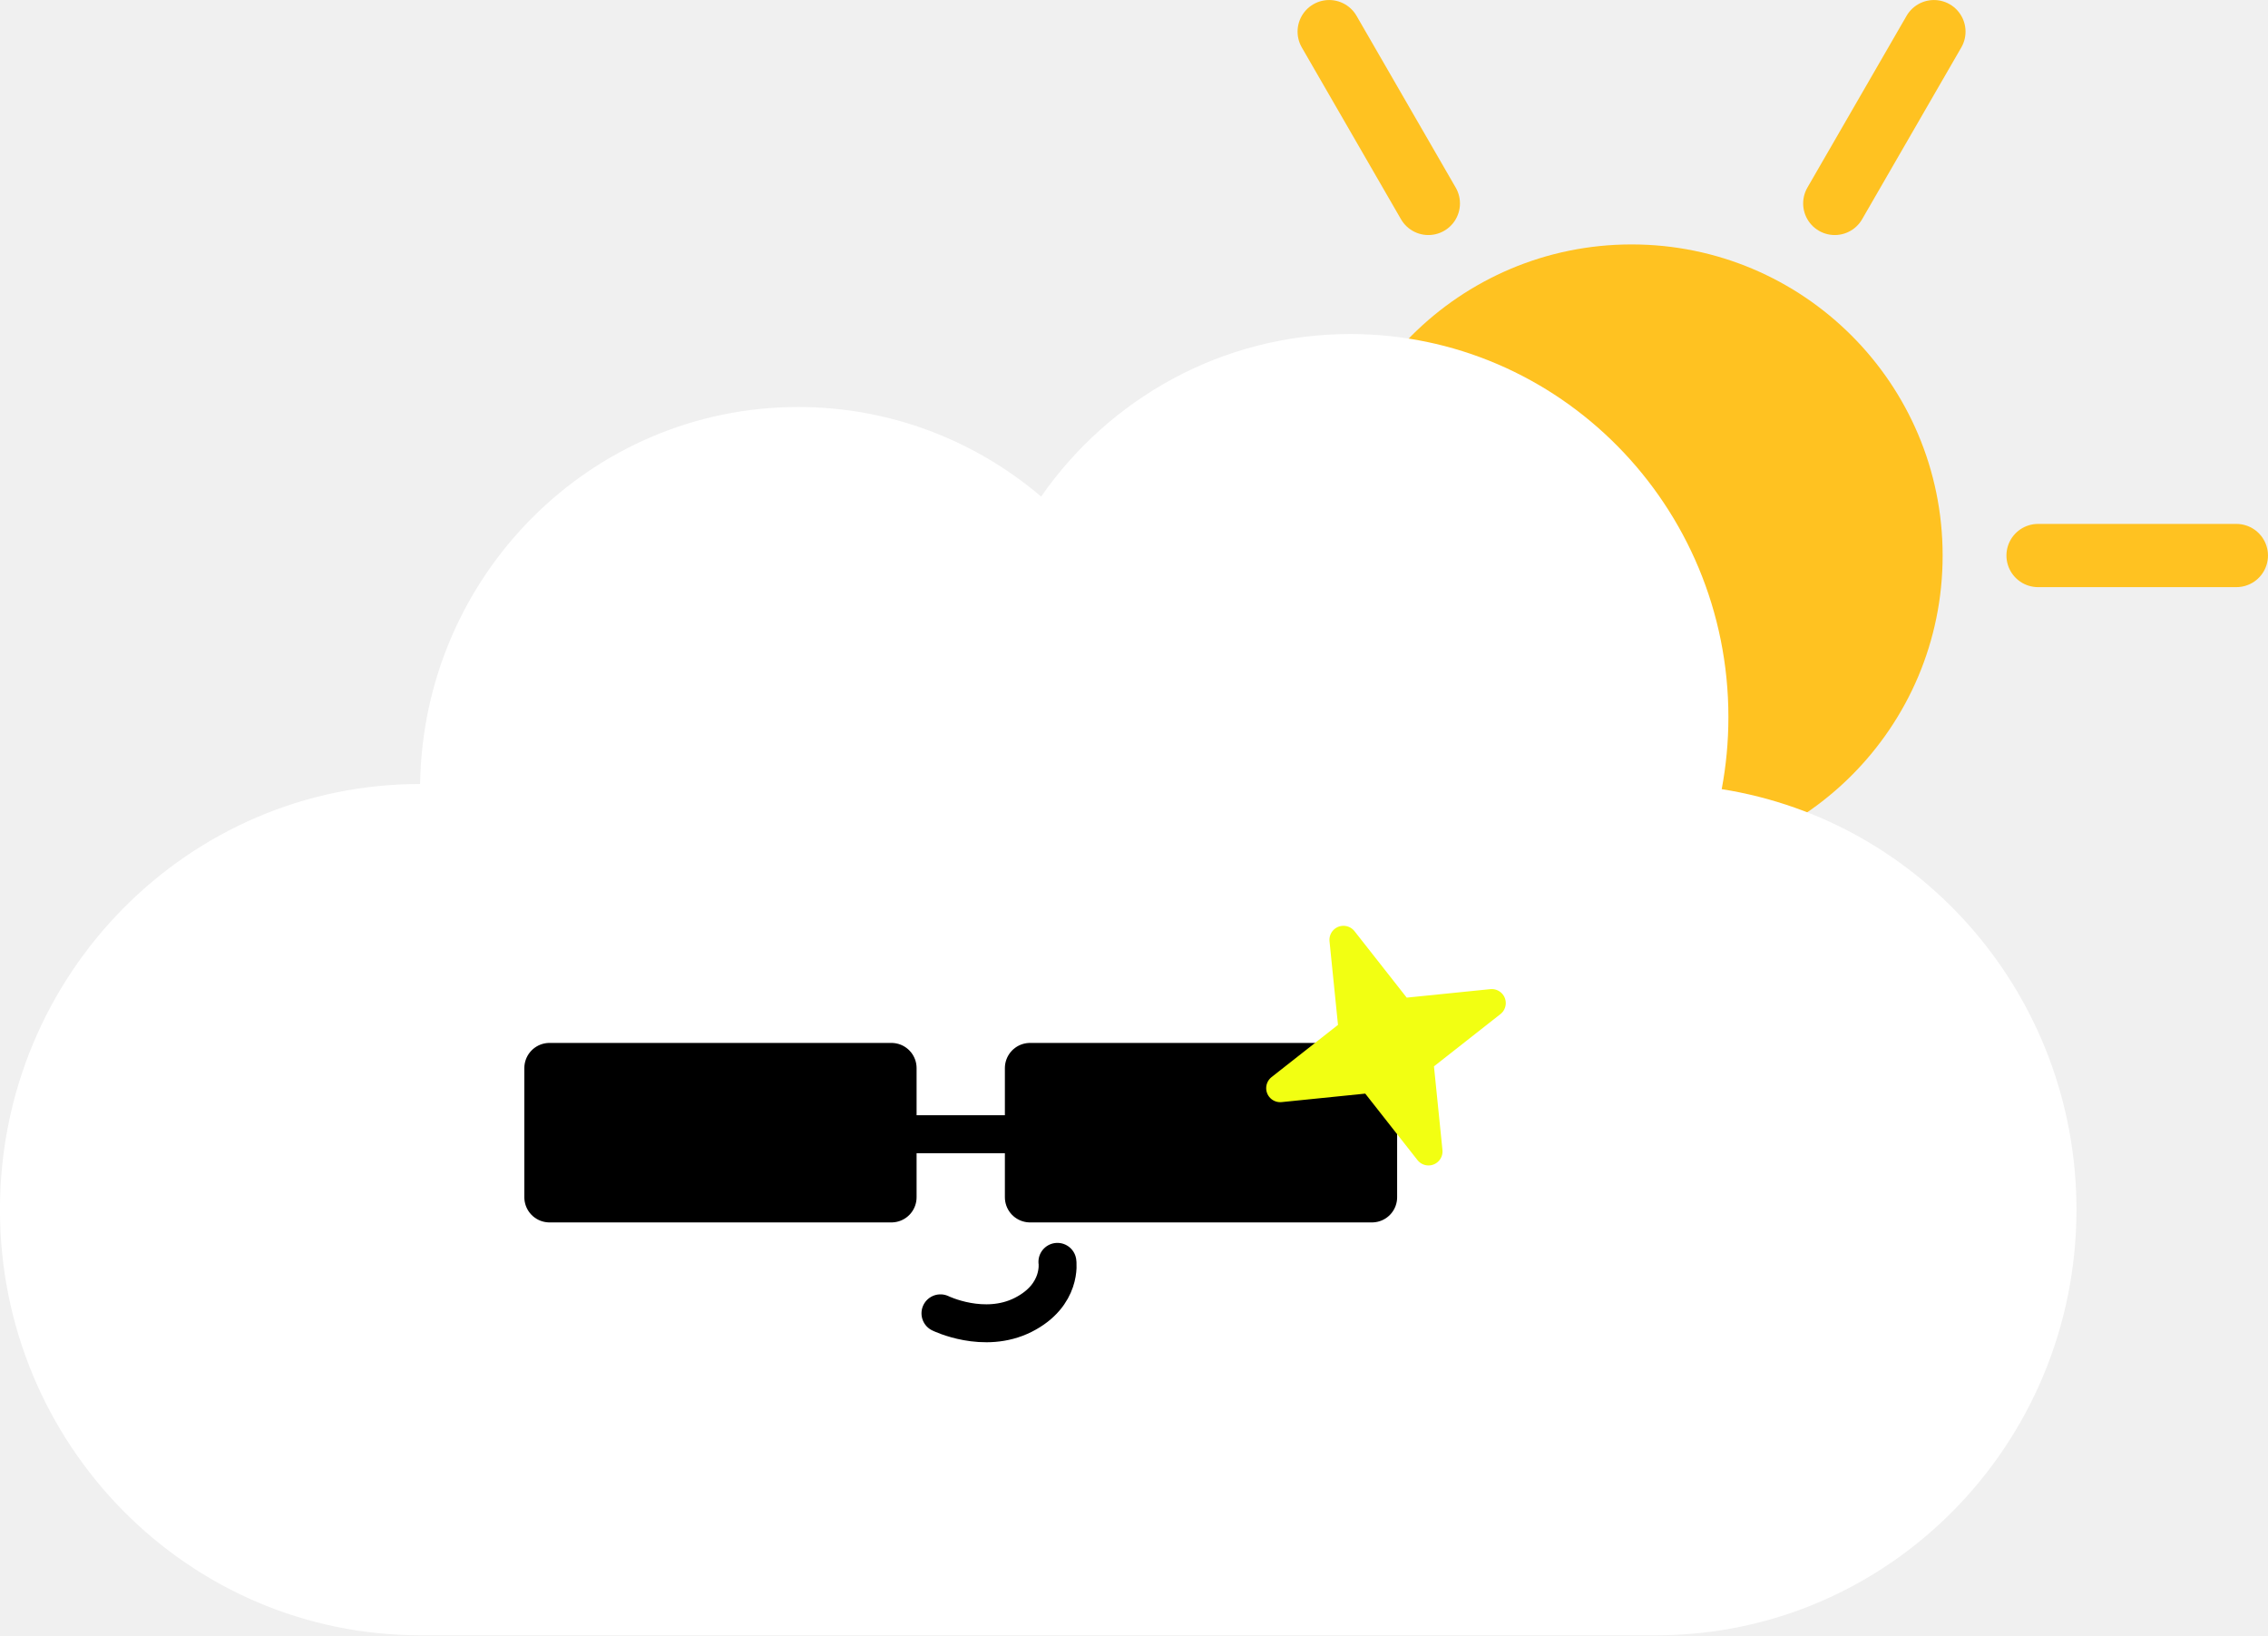
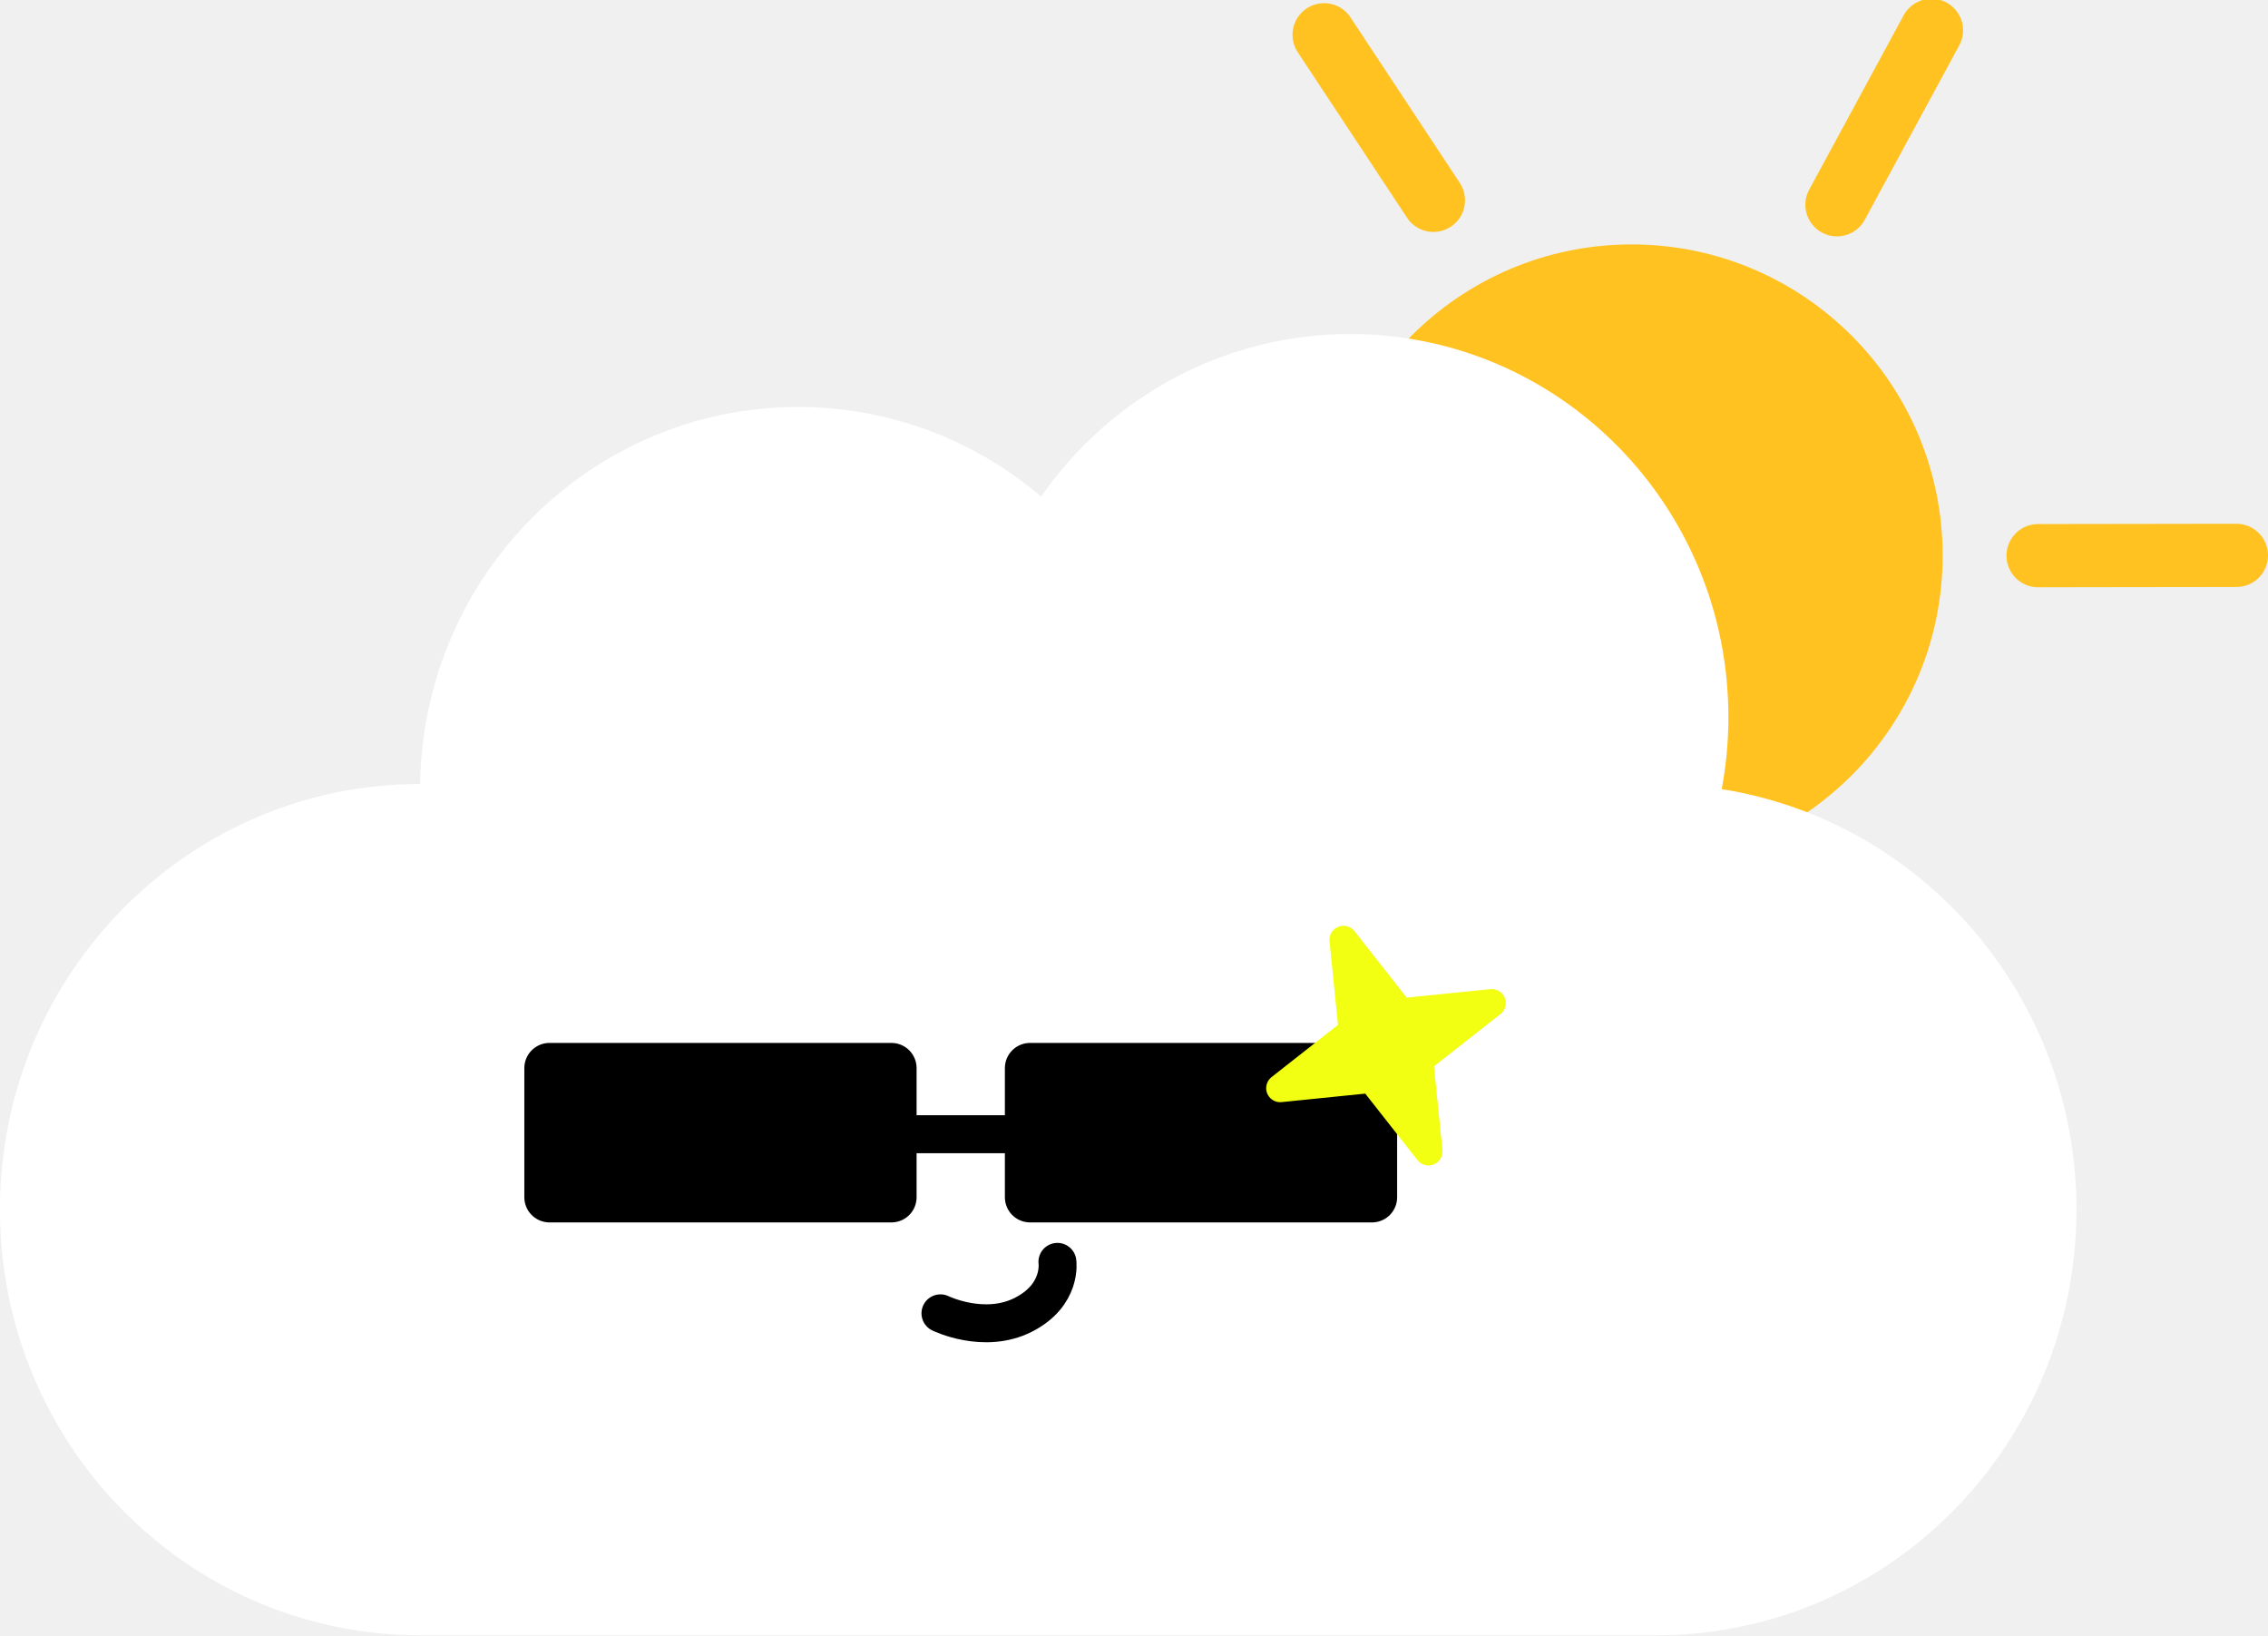
<svg xmlns="http://www.w3.org/2000/svg" width="47.47mm" height="34.219mm" version="1.1" viewBox="0 0 47.47 34.219">
  <g id="sun-cloud" transform="translate(-52.743,-18.094)">
    <g id="the-sun" transform="translate(-12.359,12.171)" fill="#ffc221">
      <circle id="bg-sun" cx="99.252" cy="17.548" r="6.51" />
      <g id="sun-beam" stroke="#ffc221" stroke-linecap="round" stroke-linejoin="round" stroke-width="1.323">
        <path d="m86.593 17.548h4.151" />
        <path d="m92.922 28.511c2.076-3.595 2.076-3.595 2.076-3.595" />
        <path d="m105.58 28.511c-2.076-3.595-2.076-3.595-2.076-3.595" />
-         <path d="m92.922 6.585c2.076 3.595 2.076 3.595 2.076 3.595" />
-         <path d="m105.58 6.585-2.076 3.595" />
-         <path d="m111.91 17.548h-4.151" />
+         <path d="m95.104 10.115-2.288-3.464" />
+         <path d="m103.55 10.208 1.978-3.65" />
+         <path d="m107.76 17.551 4.151-6e-3" />
      </g>
    </g>
    <path id="sun-glasses" d="m88.779 34.607c0.092-0.488 0.14-0.992 0.14-1.507 0-4.427-3.543-8.016-7.914-8.016-2.674 0-5.038 1.344-6.471 3.401-1.375-1.169-3.149-1.874-5.085-1.874-4.329 0-7.846 3.52-7.913 7.889h-9.96e-4c-4.856 0-8.793 3.987-8.793 8.907 0 4.919 3.937 8.907 8.793 8.907h25.876c4.856 0 8.793-3.988 8.793-8.907 0-4.448-3.219-8.134-7.425-8.799z" fill="#fff" stroke-width=".524" />
    <g id="sun-face" stroke="#000" stroke-linecap="round" stroke-linejoin="round">
      <rect x="64.244" y="40.445" width="7.157" height="2.703" stroke-width="1.053" />
      <rect x="74.302" y="40.445" width="7.157" height="2.703" stroke-width="1.053" />
      <path d="m71.282 41.829h3.636" stroke-width=".794" />
      <path d="m72.427 45.577s0.911 0.447 1.732 0.032c0.821-0.415 0.716-1.109 0.716-1.109" fill="none" stroke-width=".794" />
    </g>
    <path id="glasses-spark" d="m82.642 42.189-1.193-1.518-1.911 0.194 1.518-1.193-0.194-1.911 1.193 1.518 1.911-0.194-1.518 1.193z" fill="#f2ff12" stroke="#f2ff12" stroke-linecap="round" stroke-linejoin="round" stroke-width=".587" />
  </g>
</svg>
